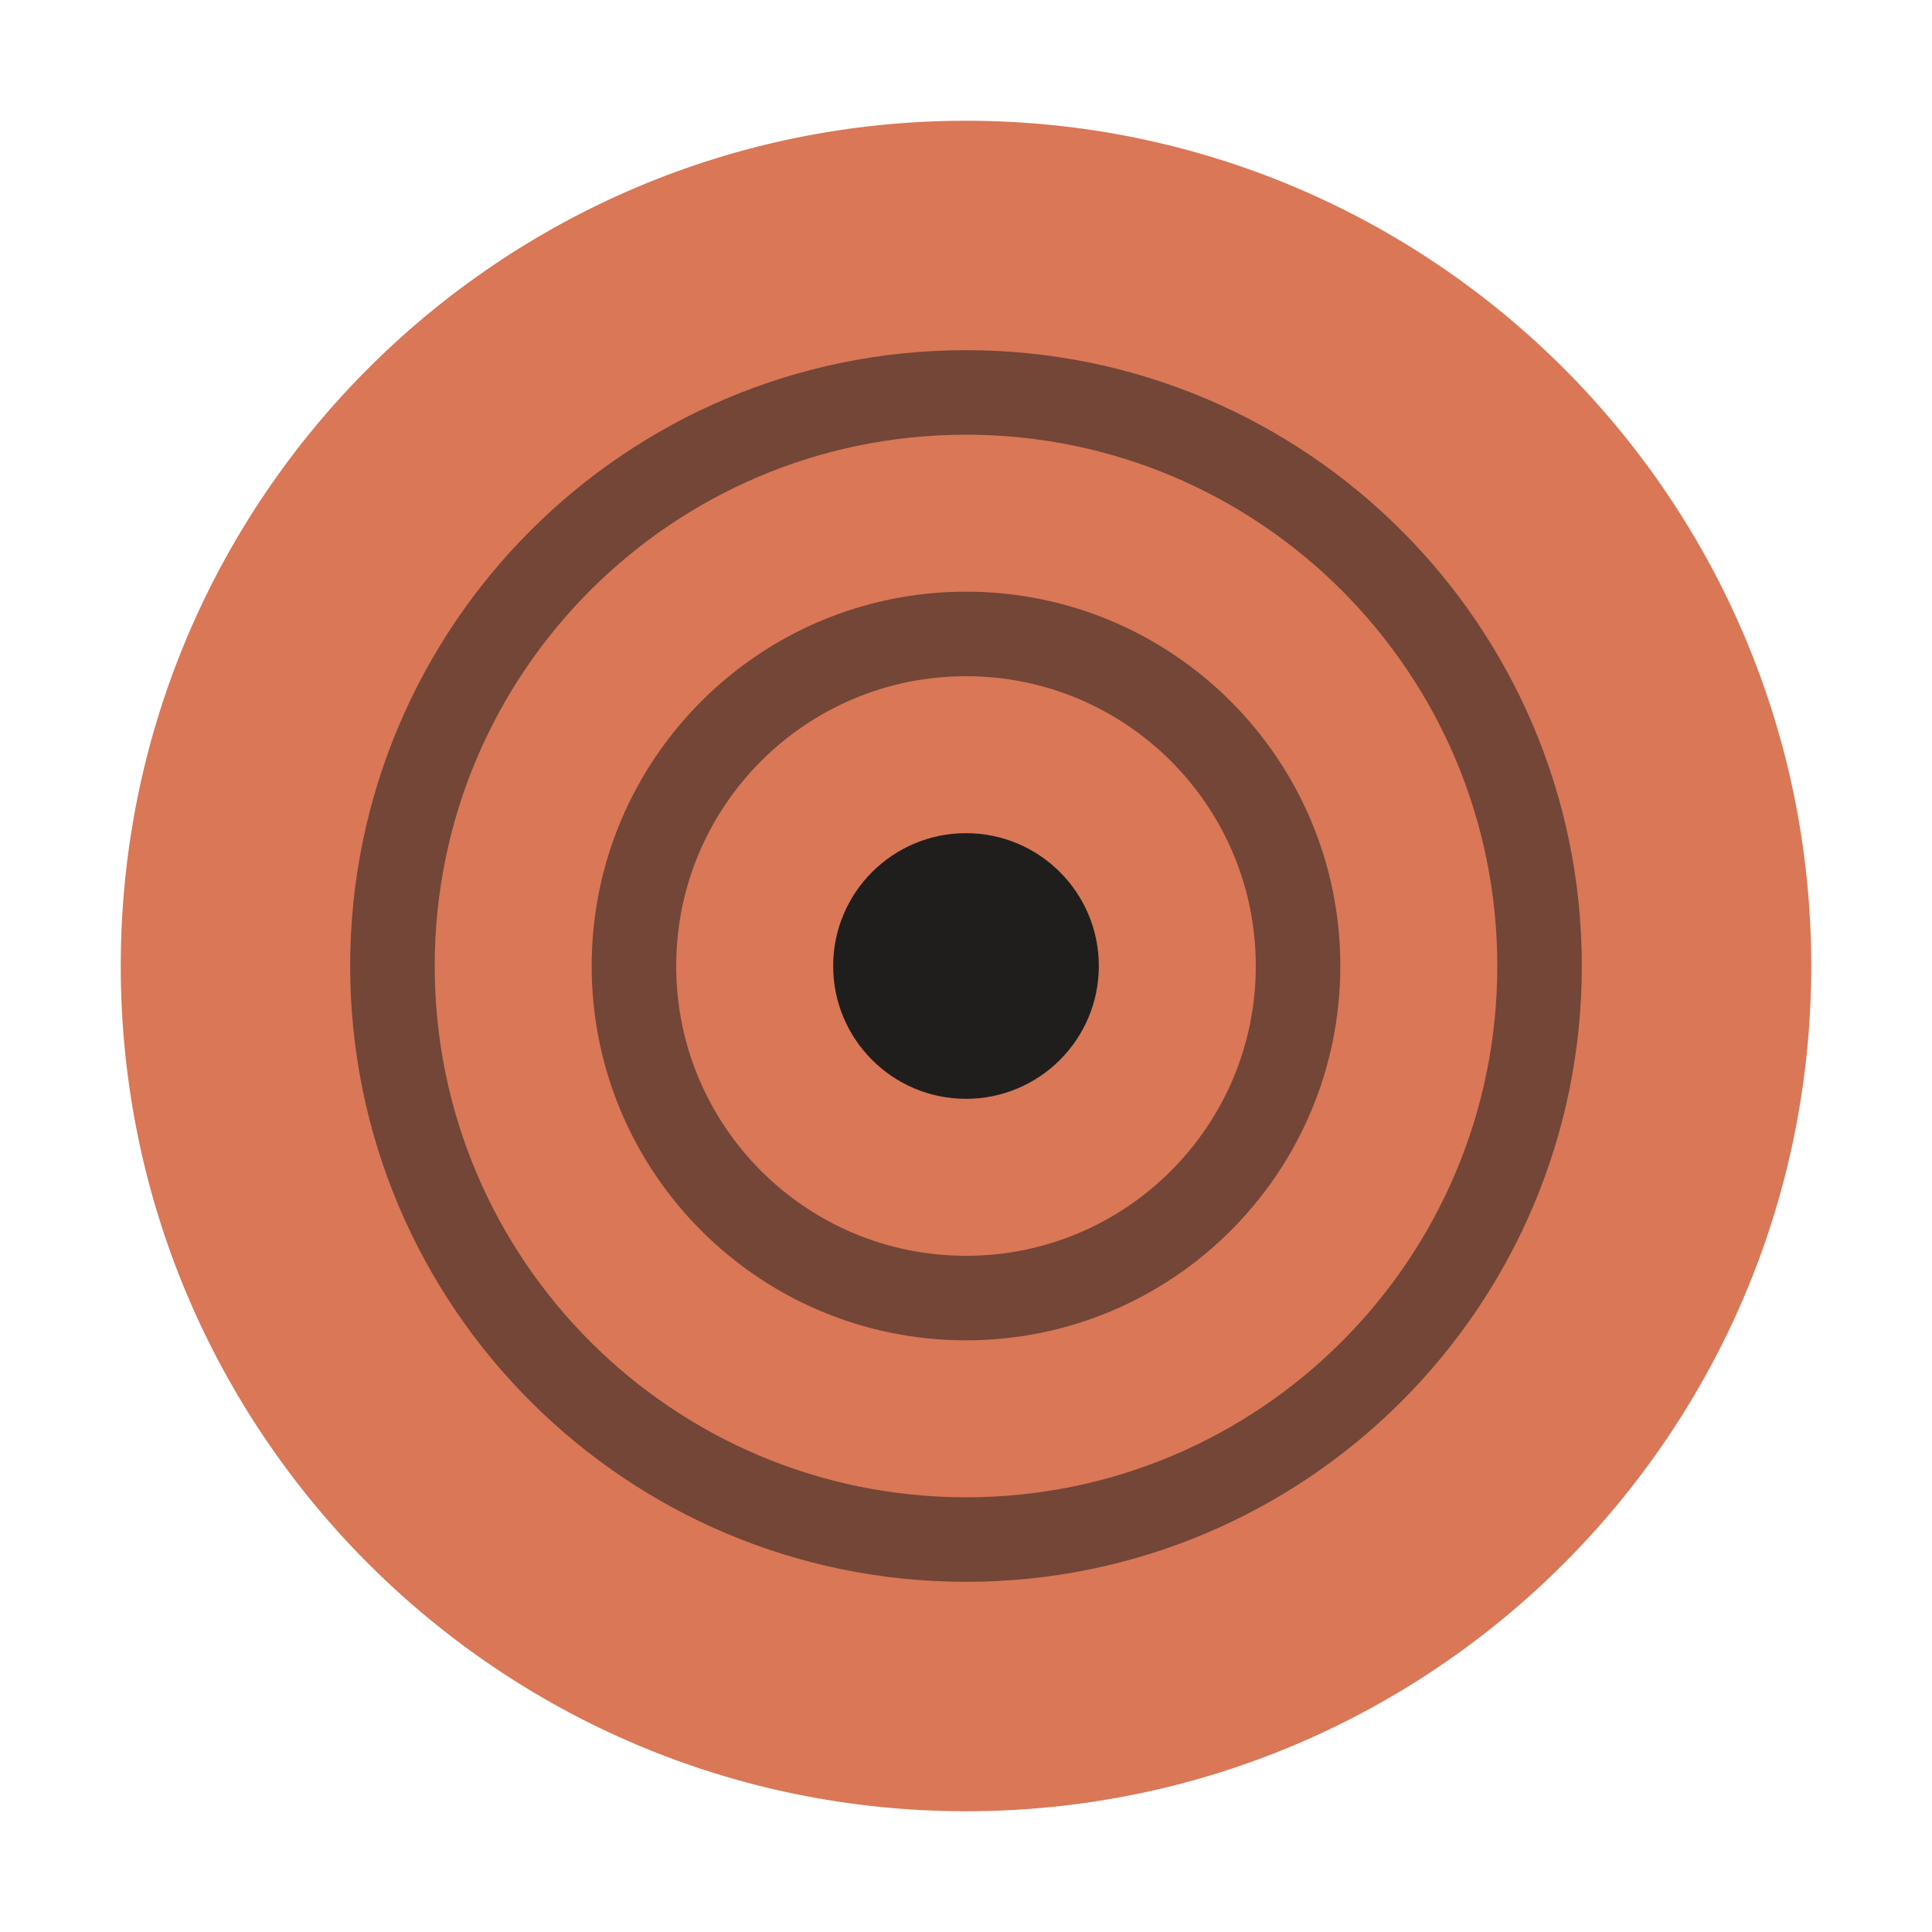
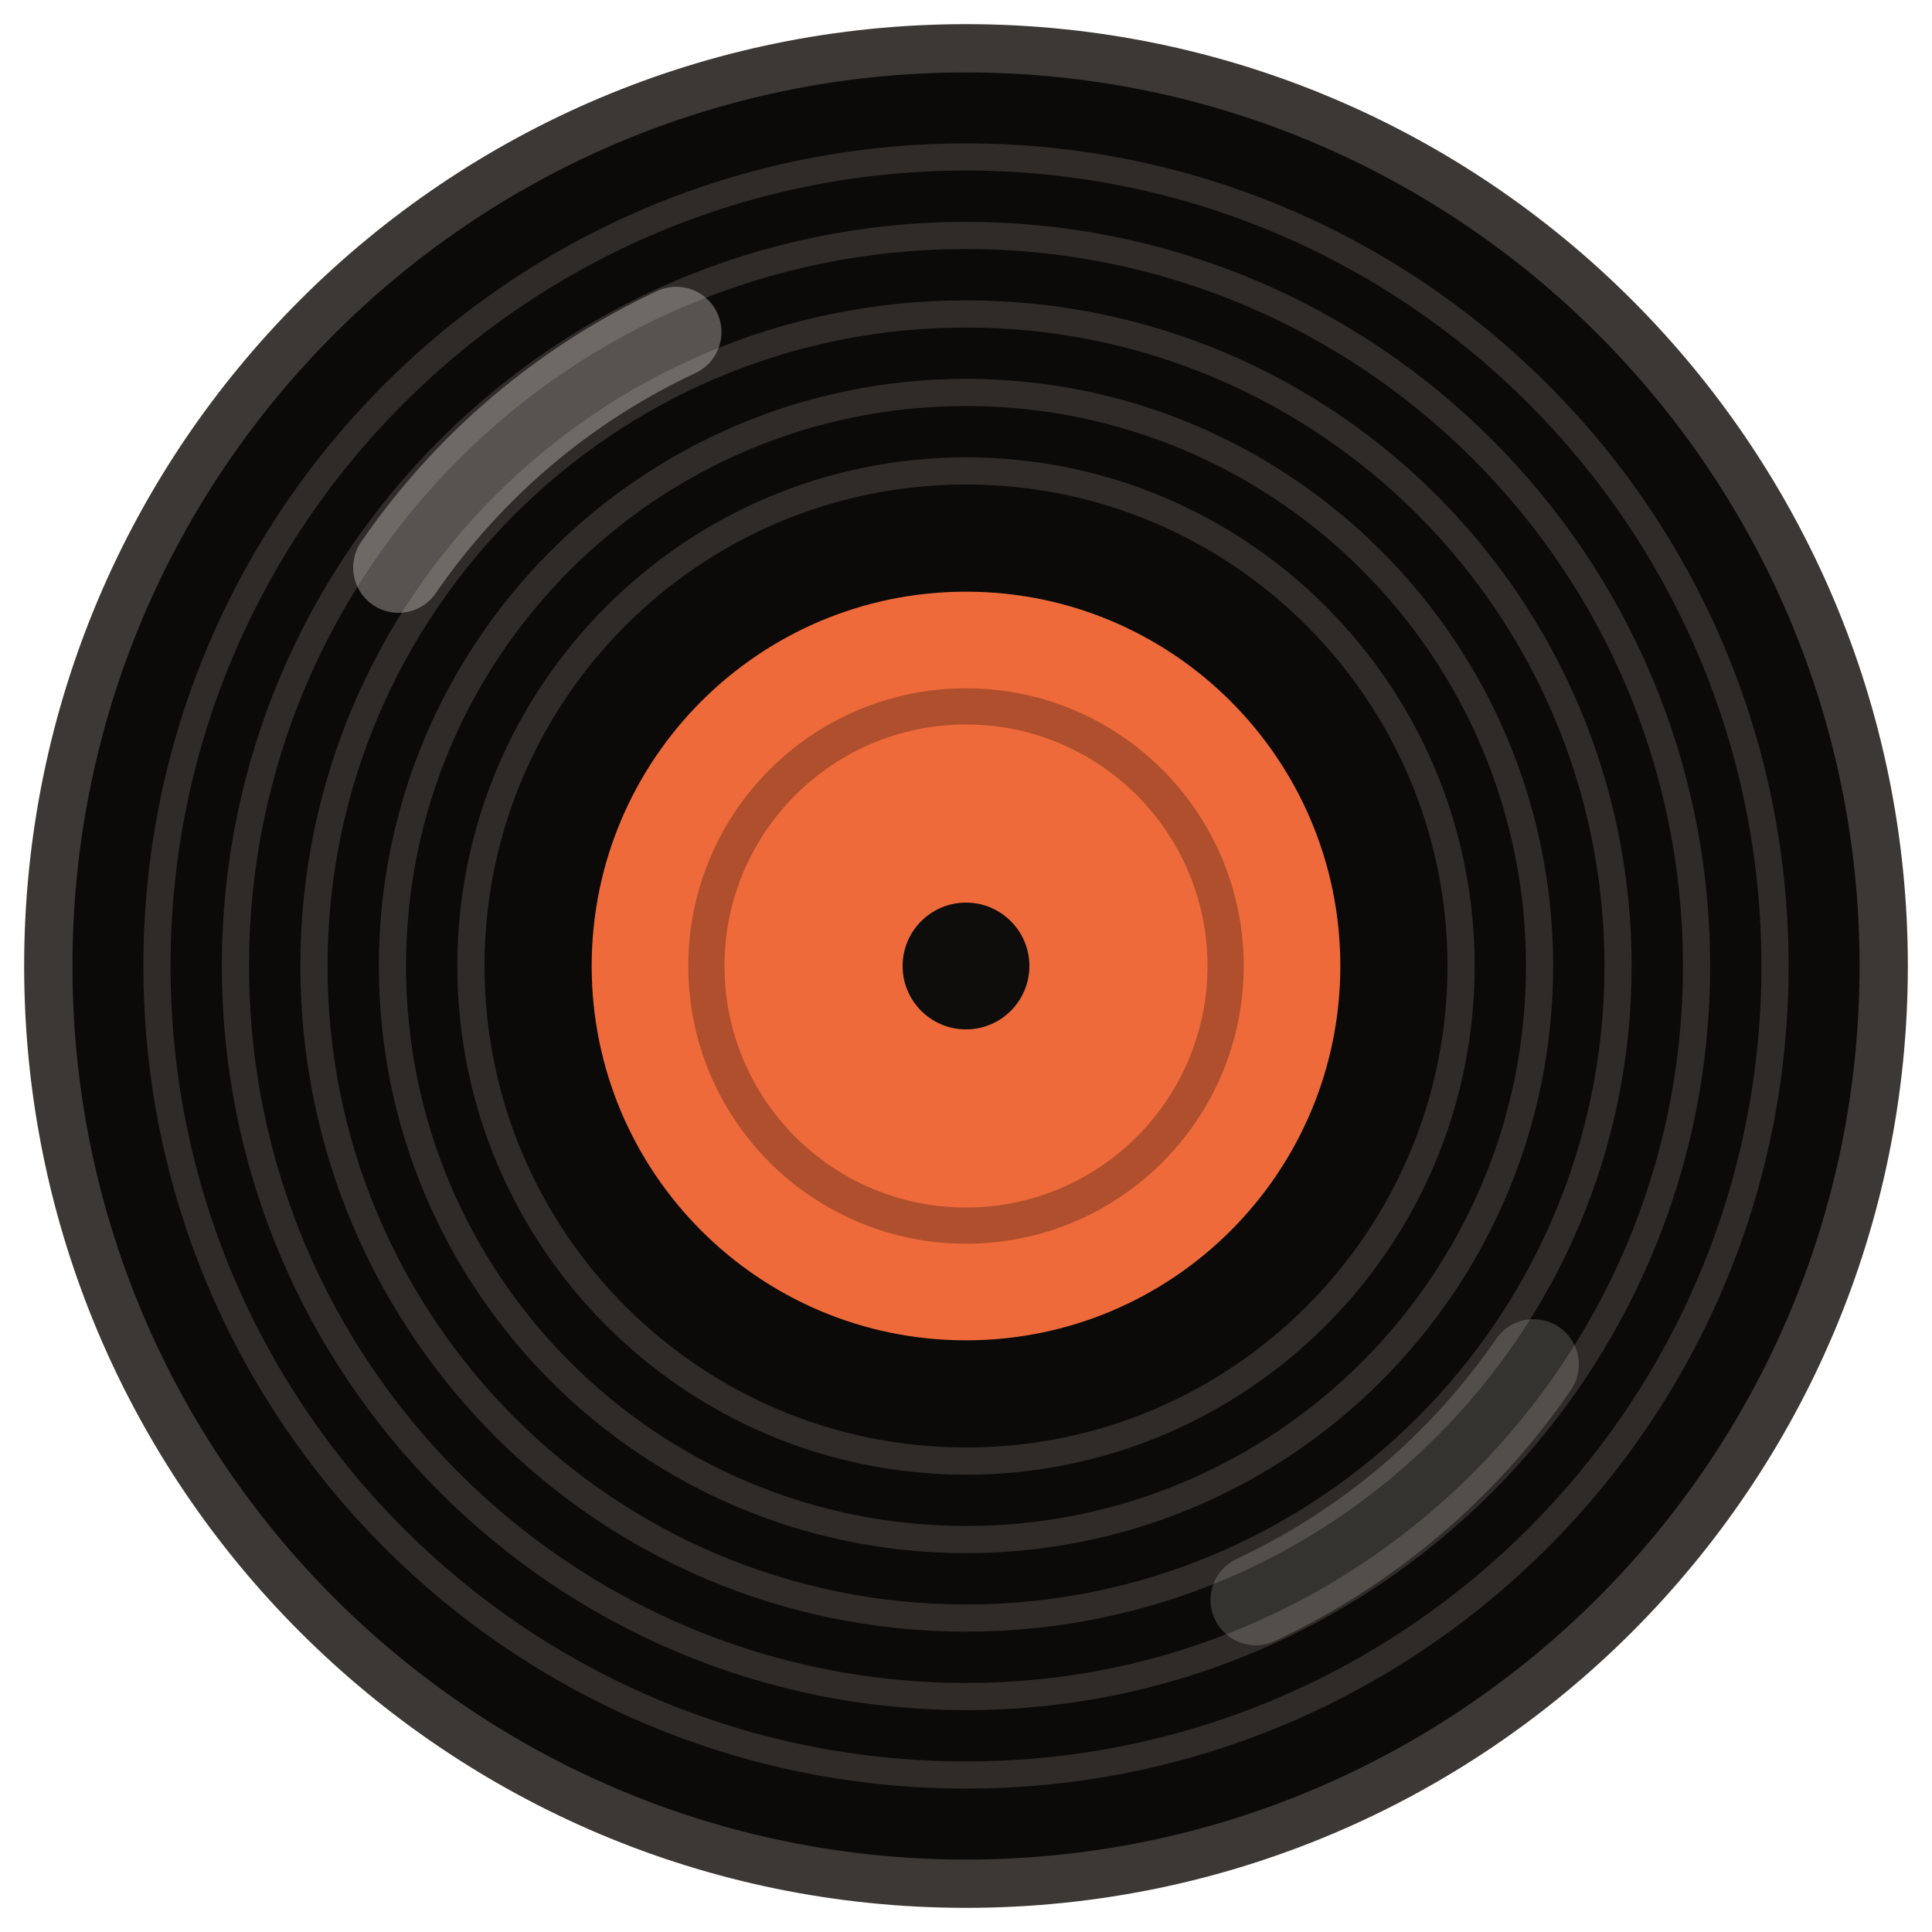
<svg xmlns="http://www.w3.org/2000/svg" viewBox="0 0 32 32">
-   <circle cx="16" cy="16" r="14" fill="#d97757" />
-   <circle cx="16" cy="16" r="9.5" fill="none" stroke="#1f1e1d" stroke-width="1.4" opacity=".55" />
-   <circle cx="16" cy="16" r="5.5" fill="none" stroke="#1f1e1d" stroke-width="1.4" opacity=".55" />
-   <circle cx="16" cy="16" r="2.2" fill="#1f1e1d" />
+   <circle cx="16" cy="16" r="15.2" fill="#0b0a09" stroke="#3b3835" stroke-width="0.8" />
+   <g fill="none" stroke="#2f2b28" stroke-width="0.45">
+     <circle cx="16" cy="16" r="13.4" />
+     <circle cx="16" cy="16" r="12.1" />
+     <circle cx="16" cy="16" r="10.8" />
+     <circle cx="16" cy="16" r="9.5" />
+     <circle cx="16" cy="16" r="8.2" />
+   </g>
+   <path d="M6.6 9.4 A11.5 11.5 0 0 1 11.2 5.5" fill="none" stroke="#f3efe7" stroke-opacity="0.32" stroke-width="1.5" stroke-linecap="round" />
+   <path d="M25.4 22.6 A11.5 11.5 0 0 1 20.8 26.5" fill="none" stroke="#f3efe7" stroke-opacity="0.18" stroke-width="1.5" stroke-linecap="round" />
+   <circle cx="16" cy="16" r="6.2" fill="#ef6a3a" />
+   <circle cx="16" cy="16" r="4.3" fill="none" stroke="#0e0d0c" stroke-opacity="0.28" stroke-width="0.6" />
+   <circle cx="16" cy="16" r="1.05" fill="#0e0d0c" />
</svg>
